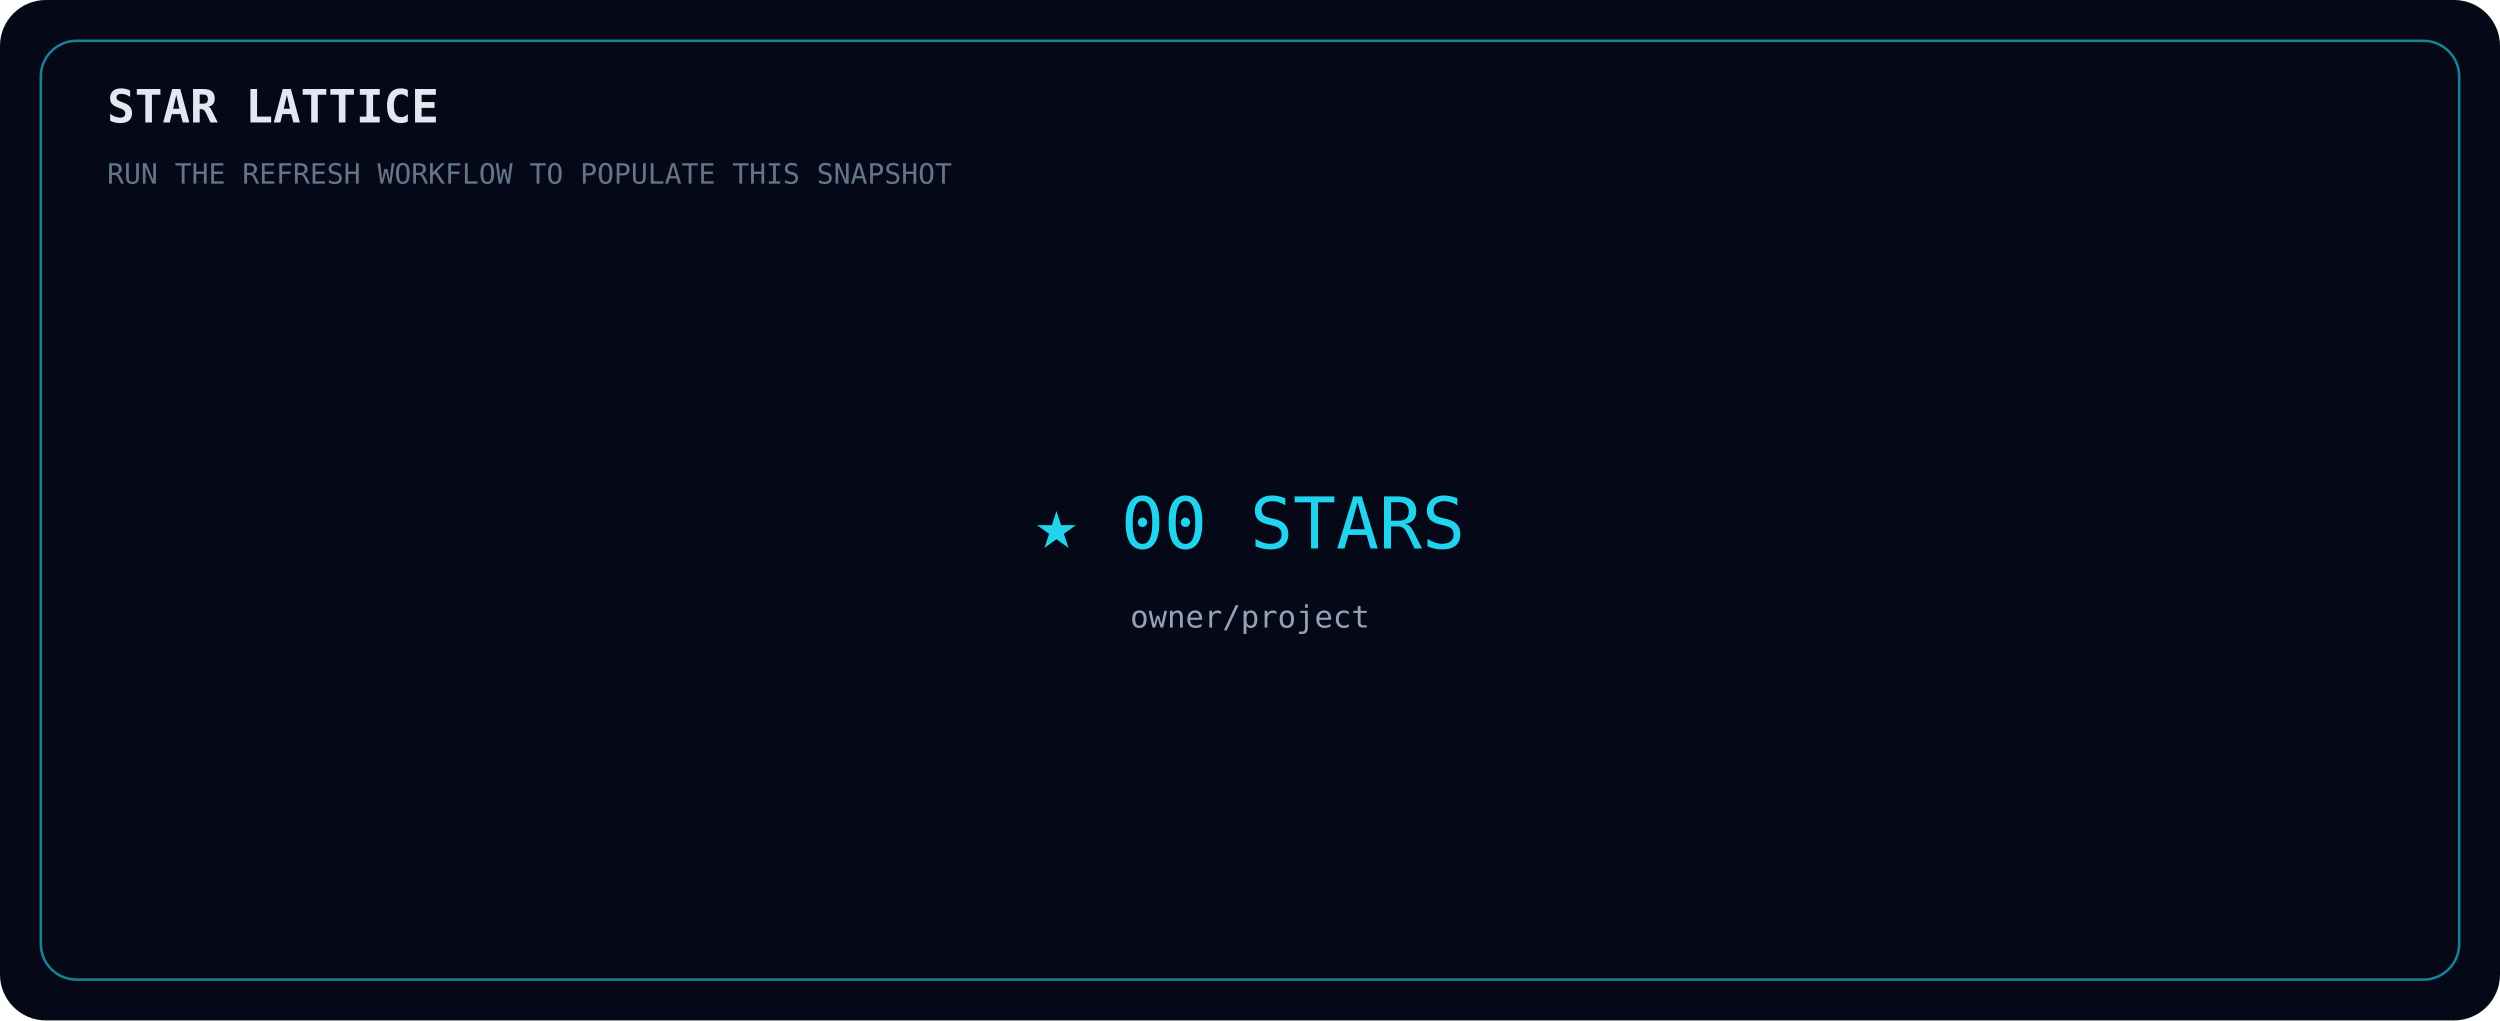
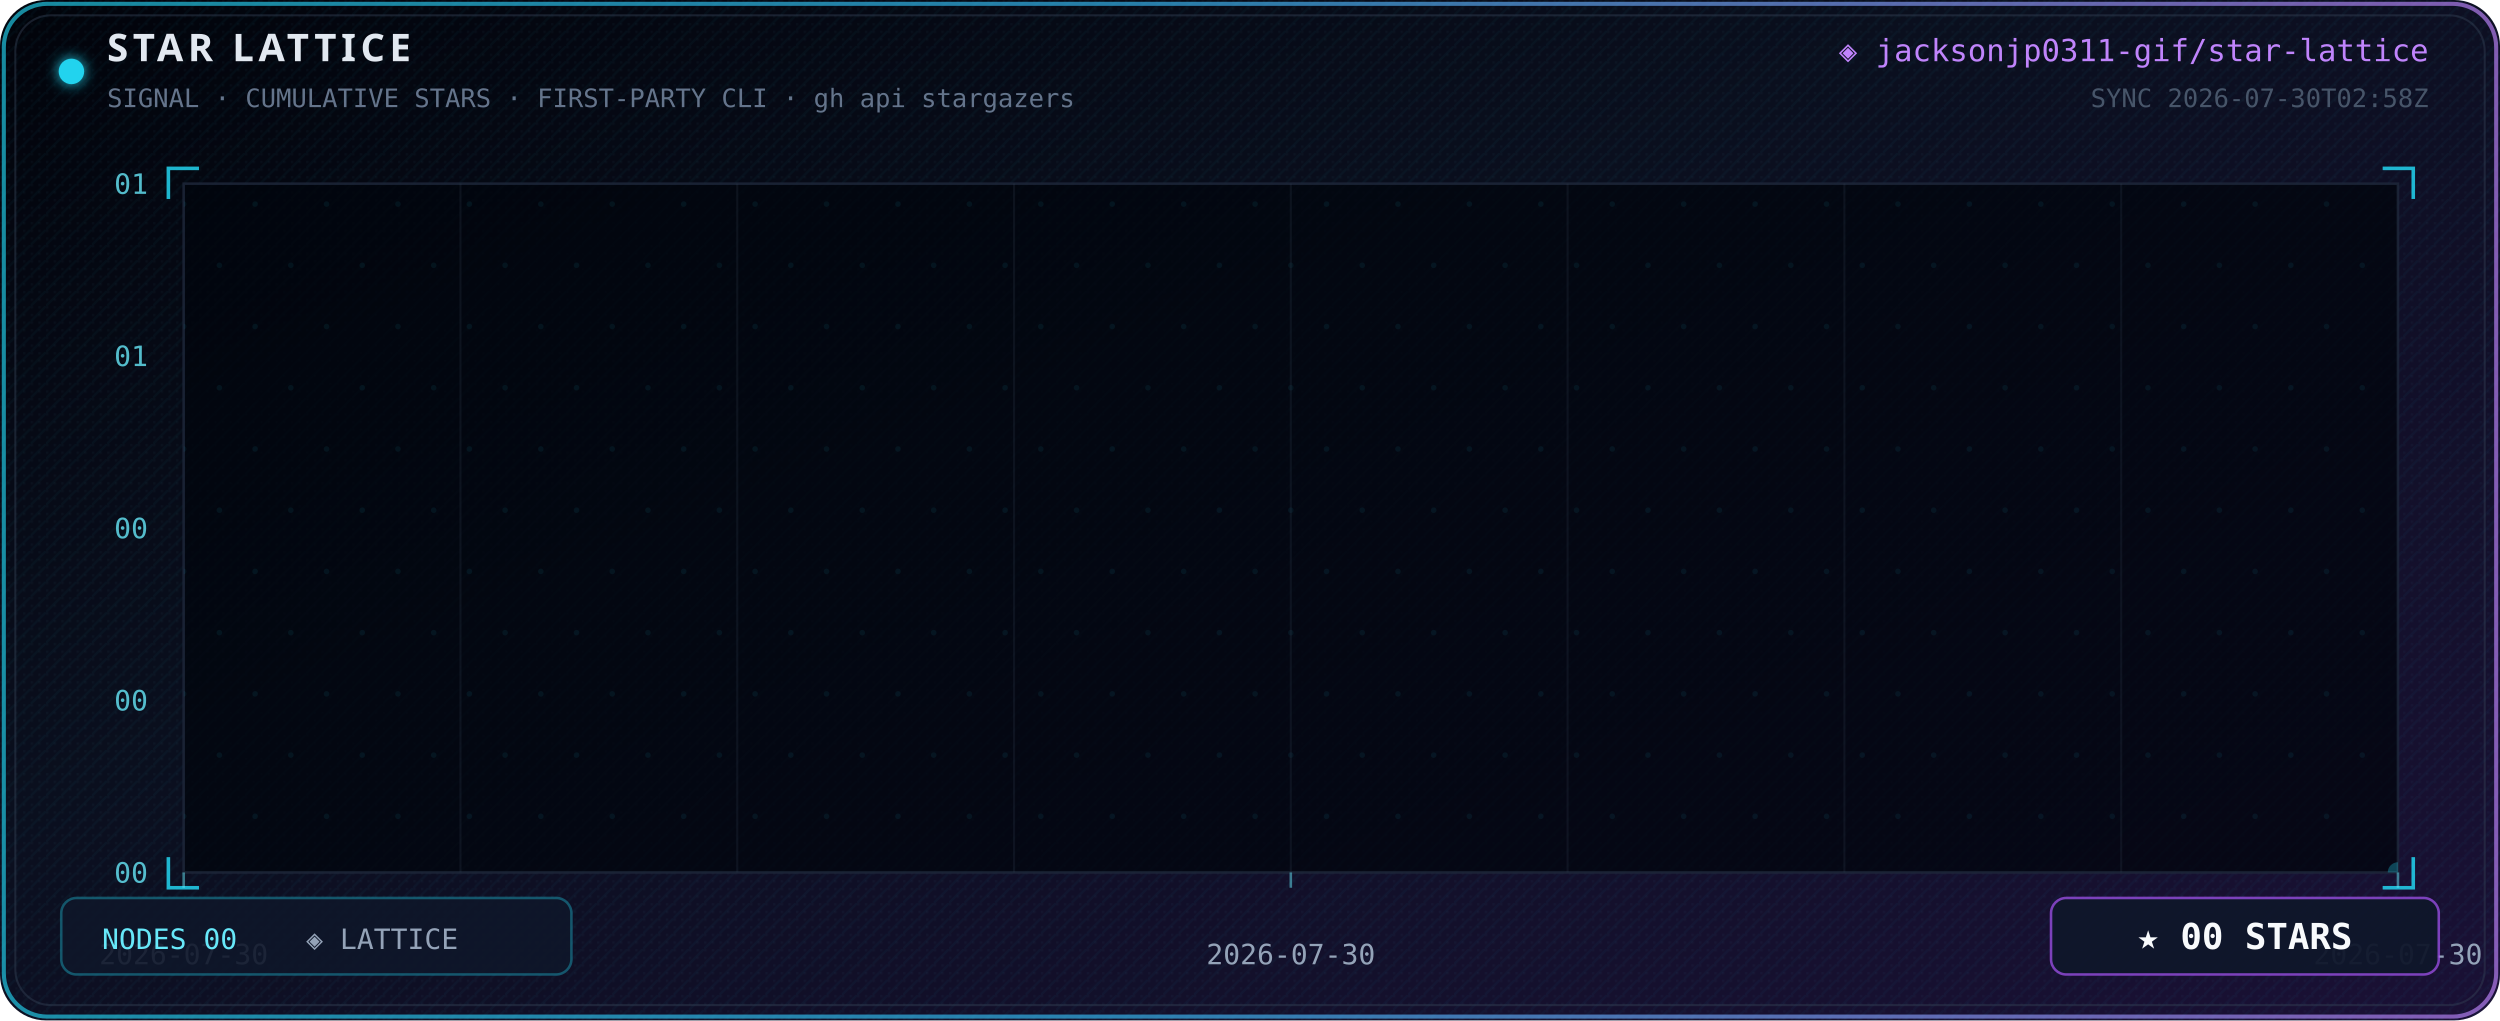
- <svg xmlns="http://www.w3.org/2000/svg" viewBox="0 0 980 400" role="img" aria-label="Star Lattice">
-   <rect width="980" height="400" rx="18" fill="#050816" />
-   <rect x="16" y="16" width="948" height="368" rx="14" fill="none" stroke="#22d3ee" stroke-opacity=".6" />
-   <text x="42" y="48" fill="#e2e8f0" font-family="monospace" font-size="18" font-weight="700">STAR LATTICE</text>
-   <text x="42" y="72" fill="#64748b" font-family="monospace" font-size="11">RUN THE REFRESH WORKFLOW TO POPULATE THIS SNAPSHOT</text>
-   <text x="490" y="215" text-anchor="middle" fill="#22d3ee" font-family="monospace" font-size="28">★ 00 STARS</text>
-   <text x="490" y="246" text-anchor="middle" fill="#94a3b8" font-family="monospace" font-size="12">owner/project</text>
+ <svg xmlns="http://www.w3.org/2000/svg" width="980" height="400" viewBox="0 0 980 400" role="img" aria-label="Star Lattice — cumulative stargazers">
+   <defs>
+     <linearGradient id="bg" x1="0" y1="0" x2="1" y2="1">
+       <stop offset="0%" stop-color="#01030a" />
+       <stop offset="40%" stop-color="#0a0f1e" />
+       <stop offset="100%" stop-color="#1a1035" />
+     </linearGradient>
+     <linearGradient id="neon" x1="0" y1="0" x2="1" y2="0">
+       <stop offset="0%" stop-color="#22d3ee" />
+       <stop offset="45%" stop-color="#38bdf8" />
+       <stop offset="100%" stop-color="#c084fc" />
+     </linearGradient>
+     <linearGradient id="neonSoft" x1="0" y1="0" x2="1" y2="0">
+       <stop offset="0%" stop-color="#22d3ee" stop-opacity="0.25" />
+       <stop offset="100%" stop-color="#a855f7" stop-opacity="0.35" />
+     </linearGradient>
+     <linearGradient id="fillGrad" x1="0" y1="0" x2="0" y2="1">
+       <stop offset="0%" stop-color="#0ea5e9" stop-opacity="0.42" />
+       <stop offset="55%" stop-color="#7c3aed" stop-opacity="0.12" />
+       <stop offset="100%" stop-color="#020617" stop-opacity="0" />
+     </linearGradient>
+     <linearGradient id="gridGrad" x1="0" y1="0" x2="1" y2="0">
+       <stop offset="0%" stop-color="#334155" stop-opacity="0.1" />
+       <stop offset="50%" stop-color="#67e8f9" stop-opacity="0.28" />
+       <stop offset="100%" stop-color="#334155" stop-opacity="0.1" />
+     </linearGradient>
+     <linearGradient id="headerBar" x1="0" y1="0" x2="1" y2="0">
+       <stop offset="0%" stop-color="#22d3ee" stop-opacity="0" />
+       <stop offset="20%" stop-color="#22d3ee" stop-opacity="0.55" />
+       <stop offset="80%" stop-color="#a855f7" stop-opacity="0.55" />
+       <stop offset="100%" stop-color="#a855f7" stop-opacity="0" />
+     </linearGradient>
+     <filter id="glow" x="-80%" y="-80%" width="260%" height="260%">
+       <feGaussianBlur stdDeviation="2.8" result="b" />
+       <feMerge>
+         <feMergeNode in="b" />
+         <feMergeNode in="SourceGraphic" />
+       </feMerge>
+     </filter>
+     <filter id="glowStrong" x="-50%" y="-50%" width="200%" height="200%">
+       <feGaussianBlur stdDeviation="5" result="b" />
+       <feMerge>
+         <feMergeNode in="b" />
+         <feMergeNode in="SourceGraphic" />
+       </feMerge>
+     </filter>
+     <pattern id="scan" width="6" height="6" patternUnits="userSpaceOnUse">
+       <path d="M0 6 L6 0" stroke="#22d3ee" stroke-opacity="0.035" stroke-width="1" />
+     </pattern>
+     <pattern id="noise" width="3" height="3" patternUnits="userSpaceOnUse">
+       <rect width="1" height="1" fill="#67e8f9" opacity="0.03" />
+     </pattern>
+     <clipPath id="plotClip">
+       <rect x="72" y="72" width="868" height="270" />
+     </clipPath>
+   </defs>
+   <rect width="980" height="400" rx="18" fill="url(#bg)" />
+   <rect width="980" height="400" rx="18" fill="url(#scan)" />
+   <rect width="980" height="400" rx="18" fill="url(#noise)" />
+   <rect x="1.5" y="1.5" width="977" height="397" rx="17" fill="none" stroke="url(#neon)" stroke-opacity="0.65" stroke-width="1.6" />
+   <rect x="6" y="6" width="968" height="388" rx="14" fill="none" stroke="#334155" stroke-opacity="0.45" stroke-width="0.8" />
+   <line x1="48" y1="52" x2="932" y2="52" stroke="url(#headerBar)" stroke-width="1" />
+   <circle cx="28" cy="28" r="5" fill="#22d3ee" filter="url(#glow)">
+     <animate attributeName="opacity" values="0.5;1;0.5" dur="1.8s" repeatCount="indefinite" />
+   </circle>
+   <text x="42" y="24" fill="#e2e8f0" font-family="ui-sans-serif, system-ui, sans-serif" font-size="15" font-weight="700" letter-spacing="0.12em">STAR LATTICE</text>
+   <text x="42" y="42" fill="#64748b" font-family="ui-monospace, 'Cascadia Code', Consolas, monospace" font-size="10">
+     SIGNAL · CUMULATIVE STARS · FIRST-PARTY CLI · gh api stargazers
+   </text>
+   <text x="952" y="24" text-anchor="end" fill="#c084fc" font-family="ui-monospace, 'Cascadia Code', Consolas, monospace" font-size="12">
+     ◈ jacksonjp0311-gif/star-lattice
+   </text>
+   <text x="952" y="42" text-anchor="end" fill="#475569" font-family="ui-monospace, 'Cascadia Code', Consolas, monospace" font-size="10">
+     SYNC 2026-07-30T02:58Z
+   </text>
+   <rect x="72" y="72" width="868" height="270" fill="#01040c" fill-opacity="0.75" stroke="#1e293b" stroke-opacity="0.8" />
+   <path d="M66 78 V66 H78" stroke="#22d3ee" stroke-width="1.4" fill="none" stroke-opacity="0.85" />
+   <path d="M934 66 H946 V78" stroke="#22d3ee" stroke-width="1.4" fill="none" stroke-opacity="0.85" />
+   <path d="M946 336 V348 H934" stroke="#22d3ee" stroke-width="1.4" fill="none" stroke-opacity="0.85" />
+   <path d="M78 348 H66 V336" stroke="#22d3ee" stroke-width="1.4" fill="none" stroke-opacity="0.85" />
+   <g clip-path="url(#plotClip)">
+     <circle cx="72.0" cy="80.0" r="1.1" fill="#22d3ee" opacity="0.07" />
+     <circle cx="100.0" cy="80.0" r="1.1" fill="#22d3ee" opacity="0.07" />
+     <circle cx="128.0" cy="80.0" r="1.1" fill="#22d3ee" opacity="0.07" />
+     <circle cx="156.0" cy="80.0" r="1.1" fill="#22d3ee" opacity="0.07" />
+     <circle cx="184.0" cy="80.0" r="1.1" fill="#22d3ee" opacity="0.07" />
+     <circle cx="212.0" cy="80.0" r="1.1" fill="#22d3ee" opacity="0.07" />
+     <circle cx="240.0" cy="80.0" r="1.1" fill="#22d3ee" opacity="0.07" />
+     <circle cx="268.0" cy="80.0" r="1.1" fill="#22d3ee" opacity="0.07" />
+     <circle cx="296.0" cy="80.0" r="1.1" fill="#22d3ee" opacity="0.07" />
+     <circle cx="324.0" cy="80.0" r="1.1" fill="#22d3ee" opacity="0.07" />
+     <circle cx="352.0" cy="80.0" r="1.1" fill="#22d3ee" opacity="0.07" />
+     <circle cx="380.0" cy="80.0" r="1.1" fill="#22d3ee" opacity="0.07" />
+     <circle cx="408.0" cy="80.0" r="1.1" fill="#22d3ee" opacity="0.07" />
+     <circle cx="436.0" cy="80.0" r="1.1" fill="#22d3ee" opacity="0.07" />
+     <circle cx="464.0" cy="80.0" r="1.1" fill="#22d3ee" opacity="0.07" />
+     <circle cx="492.0" cy="80.0" r="1.1" fill="#22d3ee" opacity="0.07" />
+     <circle cx="520.0" cy="80.0" r="1.1" fill="#22d3ee" opacity="0.07" />
+     <circle cx="548.0" cy="80.0" r="1.1" fill="#22d3ee" opacity="0.07" />
+     <circle cx="576.0" cy="80.0" r="1.1" fill="#22d3ee" opacity="0.07" />
+     <circle cx="604.0" cy="80.0" r="1.1" fill="#22d3ee" opacity="0.07" />
+     <circle cx="632.0" cy="80.0" r="1.1" fill="#22d3ee" opacity="0.07" />
+     <circle cx="660.0" cy="80.0" r="1.1" fill="#22d3ee" opacity="0.07" />
+     <circle cx="688.0" cy="80.0" r="1.1" fill="#22d3ee" opacity="0.07" />
+     <circle cx="716.0" cy="80.0" r="1.1" fill="#22d3ee" opacity="0.07" />
+     <circle cx="744.0" cy="80.0" r="1.1" fill="#22d3ee" opacity="0.07" />
+     <circle cx="772.0" cy="80.0" r="1.1" fill="#22d3ee" opacity="0.07" />
+     <circle cx="800.0" cy="80.0" r="1.1" fill="#22d3ee" opacity="0.07" />
+     <circle cx="828.0" cy="80.0" r="1.1" fill="#22d3ee" opacity="0.07" />
+     <circle cx="856.0" cy="80.0" r="1.1" fill="#22d3ee" opacity="0.07" />
+     <circle cx="884.0" cy="80.0" r="1.1" fill="#22d3ee" opacity="0.07" />
+     <circle cx="912.0" cy="80.0" r="1.1" fill="#22d3ee" opacity="0.07" />
+     <circle cx="86.0" cy="104.0" r="1.1" fill="#22d3ee" opacity="0.07" />
+     <circle cx="114.0" cy="104.0" r="1.1" fill="#22d3ee" opacity="0.07" />
+     <circle cx="142.0" cy="104.0" r="1.1" fill="#22d3ee" opacity="0.07" />
+     <circle cx="170.0" cy="104.0" r="1.1" fill="#22d3ee" opacity="0.07" />
+     <circle cx="198.0" cy="104.0" r="1.1" fill="#22d3ee" opacity="0.07" />
+     <circle cx="226.0" cy="104.0" r="1.1" fill="#22d3ee" opacity="0.07" />
+     <circle cx="254.0" cy="104.0" r="1.1" fill="#22d3ee" opacity="0.07" />
+     <circle cx="282.0" cy="104.0" r="1.1" fill="#22d3ee" opacity="0.07" />
+     <circle cx="310.0" cy="104.0" r="1.1" fill="#22d3ee" opacity="0.07" />
+     <circle cx="338.0" cy="104.0" r="1.1" fill="#22d3ee" opacity="0.07" />
+     <circle cx="366.0" cy="104.0" r="1.1" fill="#22d3ee" opacity="0.07" />
+     <circle cx="394.0" cy="104.0" r="1.1" fill="#22d3ee" opacity="0.07" />
+     <circle cx="422.0" cy="104.0" r="1.1" fill="#22d3ee" opacity="0.07" />
+     <circle cx="450.0" cy="104.0" r="1.1" fill="#22d3ee" opacity="0.07" />
+     <circle cx="478.0" cy="104.0" r="1.1" fill="#22d3ee" opacity="0.07" />
+     <circle cx="506.0" cy="104.0" r="1.1" fill="#22d3ee" opacity="0.07" />
+     <circle cx="534.0" cy="104.0" r="1.1" fill="#22d3ee" opacity="0.07" />
+     <circle cx="562.0" cy="104.0" r="1.1" fill="#22d3ee" opacity="0.07" />
+     <circle cx="590.0" cy="104.0" r="1.1" fill="#22d3ee" opacity="0.07" />
+     <circle cx="618.0" cy="104.0" r="1.1" fill="#22d3ee" opacity="0.07" />
+     <circle cx="646.0" cy="104.0" r="1.1" fill="#22d3ee" opacity="0.07" />
+     <circle cx="674.0" cy="104.0" r="1.1" fill="#22d3ee" opacity="0.07" />
+     <circle cx="702.0" cy="104.0" r="1.1" fill="#22d3ee" opacity="0.07" />
+     <circle cx="730.0" cy="104.0" r="1.1" fill="#22d3ee" opacity="0.07" />
+     <circle cx="758.0" cy="104.0" r="1.1" fill="#22d3ee" opacity="0.07" />
+     <circle cx="786.0" cy="104.0" r="1.1" fill="#22d3ee" opacity="0.07" />
+     <circle cx="814.0" cy="104.0" r="1.1" fill="#22d3ee" opacity="0.07" />
+     <circle cx="842.0" cy="104.0" r="1.1" fill="#22d3ee" opacity="0.07" />
+     <circle cx="870.0" cy="104.0" r="1.1" fill="#22d3ee" opacity="0.07" />
+     <circle cx="898.0" cy="104.0" r="1.1" fill="#22d3ee" opacity="0.07" />
+     <circle cx="926.0" cy="104.0" r="1.1" fill="#22d3ee" opacity="0.07" />
+     <circle cx="72.0" cy="128.0" r="1.1" fill="#22d3ee" opacity="0.07" />
+     <circle cx="100.0" cy="128.0" r="1.1" fill="#22d3ee" opacity="0.07" />
+     <circle cx="128.0" cy="128.0" r="1.1" fill="#22d3ee" opacity="0.07" />
+     <circle cx="156.0" cy="128.0" r="1.1" fill="#22d3ee" opacity="0.07" />
+     <circle cx="184.0" cy="128.0" r="1.1" fill="#22d3ee" opacity="0.07" />
+     <circle cx="212.0" cy="128.0" r="1.1" fill="#22d3ee" opacity="0.07" />
+     <circle cx="240.0" cy="128.0" r="1.1" fill="#22d3ee" opacity="0.07" />
+     <circle cx="268.0" cy="128.0" r="1.1" fill="#22d3ee" opacity="0.07" />
+     <circle cx="296.0" cy="128.0" r="1.1" fill="#22d3ee" opacity="0.07" />
+     <circle cx="324.0" cy="128.0" r="1.1" fill="#22d3ee" opacity="0.07" />
+     <circle cx="352.0" cy="128.0" r="1.1" fill="#22d3ee" opacity="0.07" />
+     <circle cx="380.0" cy="128.0" r="1.1" fill="#22d3ee" opacity="0.07" />
+     <circle cx="408.0" cy="128.0" r="1.1" fill="#22d3ee" opacity="0.07" />
+     <circle cx="436.0" cy="128.0" r="1.1" fill="#22d3ee" opacity="0.07" />
+     <circle cx="464.0" cy="128.0" r="1.1" fill="#22d3ee" opacity="0.07" />
+     <circle cx="492.0" cy="128.0" r="1.1" fill="#22d3ee" opacity="0.07" />
+     <circle cx="520.0" cy="128.0" r="1.1" fill="#22d3ee" opacity="0.07" />
+     <circle cx="548.0" cy="128.0" r="1.1" fill="#22d3ee" opacity="0.07" />
+     <circle cx="576.0" cy="128.0" r="1.1" fill="#22d3ee" opacity="0.07" />
+     <circle cx="604.0" cy="128.0" r="1.1" fill="#22d3ee" opacity="0.07" />
+     <circle cx="632.0" cy="128.0" r="1.1" fill="#22d3ee" opacity="0.07" />
+     <circle cx="660.0" cy="128.0" r="1.1" fill="#22d3ee" opacity="0.07" />
+     <circle cx="688.0" cy="128.0" r="1.1" fill="#22d3ee" opacity="0.07" />
+     <circle cx="716.0" cy="128.0" r="1.1" fill="#22d3ee" opacity="0.07" />
+     <circle cx="744.0" cy="128.0" r="1.1" fill="#22d3ee" opacity="0.07" />
+     <circle cx="772.0" cy="128.0" r="1.1" fill="#22d3ee" opacity="0.07" />
+     <circle cx="800.0" cy="128.0" r="1.1" fill="#22d3ee" opacity="0.07" />
+     <circle cx="828.0" cy="128.0" r="1.1" fill="#22d3ee" opacity="0.07" />
+     <circle cx="856.0" cy="128.0" r="1.1" fill="#22d3ee" opacity="0.07" />
+     <circle cx="884.0" cy="128.0" r="1.1" fill="#22d3ee" opacity="0.07" />
+     <circle cx="912.0" cy="128.0" r="1.1" fill="#22d3ee" opacity="0.07" />
+     <circle cx="86.0" cy="152.0" r="1.1" fill="#22d3ee" opacity="0.07" />
+     <circle cx="114.0" cy="152.0" r="1.1" fill="#22d3ee" opacity="0.07" />
+     <circle cx="142.0" cy="152.0" r="1.1" fill="#22d3ee" opacity="0.07" />
+     <circle cx="170.0" cy="152.0" r="1.1" fill="#22d3ee" opacity="0.07" />
+     <circle cx="198.0" cy="152.0" r="1.1" fill="#22d3ee" opacity="0.07" />
+     <circle cx="226.0" cy="152.0" r="1.1" fill="#22d3ee" opacity="0.07" />
+     <circle cx="254.0" cy="152.0" r="1.1" fill="#22d3ee" opacity="0.07" />
+     <circle cx="282.0" cy="152.0" r="1.1" fill="#22d3ee" opacity="0.07" />
+     <circle cx="310.0" cy="152.0" r="1.1" fill="#22d3ee" opacity="0.07" />
+     <circle cx="338.0" cy="152.0" r="1.1" fill="#22d3ee" opacity="0.07" />
+     <circle cx="366.0" cy="152.0" r="1.1" fill="#22d3ee" opacity="0.07" />
+     <circle cx="394.0" cy="152.0" r="1.1" fill="#22d3ee" opacity="0.07" />
+     <circle cx="422.0" cy="152.0" r="1.1" fill="#22d3ee" opacity="0.07" />
+     <circle cx="450.0" cy="152.0" r="1.1" fill="#22d3ee" opacity="0.07" />
+     <circle cx="478.0" cy="152.0" r="1.1" fill="#22d3ee" opacity="0.07" />
+     <circle cx="506.0" cy="152.0" r="1.1" fill="#22d3ee" opacity="0.07" />
+     <circle cx="534.0" cy="152.0" r="1.1" fill="#22d3ee" opacity="0.07" />
+     <circle cx="562.0" cy="152.0" r="1.1" fill="#22d3ee" opacity="0.07" />
+     <circle cx="590.0" cy="152.0" r="1.1" fill="#22d3ee" opacity="0.07" />
+     <circle cx="618.0" cy="152.0" r="1.1" fill="#22d3ee" opacity="0.07" />
+     <circle cx="646.0" cy="152.0" r="1.1" fill="#22d3ee" opacity="0.07" />
+     <circle cx="674.0" cy="152.0" r="1.1" fill="#22d3ee" opacity="0.07" />
+     <circle cx="702.0" cy="152.0" r="1.1" fill="#22d3ee" opacity="0.07" />
+     <circle cx="730.0" cy="152.0" r="1.1" fill="#22d3ee" opacity="0.07" />
+     <circle cx="758.0" cy="152.0" r="1.1" fill="#22d3ee" opacity="0.07" />
+     <circle cx="786.0" cy="152.0" r="1.1" fill="#22d3ee" opacity="0.07" />
+     <circle cx="814.0" cy="152.0" r="1.1" fill="#22d3ee" opacity="0.07" />
+     <circle cx="842.0" cy="152.0" r="1.1" fill="#22d3ee" opacity="0.07" />
+     <circle cx="870.0" cy="152.0" r="1.1" fill="#22d3ee" opacity="0.07" />
+     <circle cx="898.0" cy="152.0" r="1.1" fill="#22d3ee" opacity="0.07" />
+     <circle cx="926.0" cy="152.0" r="1.1" fill="#22d3ee" opacity="0.07" />
+     <circle cx="72.0" cy="176.0" r="1.1" fill="#22d3ee" opacity="0.07" />
+     <circle cx="100.0" cy="176.0" r="1.1" fill="#22d3ee" opacity="0.07" />
+     <circle cx="128.0" cy="176.0" r="1.1" fill="#22d3ee" opacity="0.07" />
+     <circle cx="156.0" cy="176.0" r="1.1" fill="#22d3ee" opacity="0.07" />
+     <circle cx="184.0" cy="176.0" r="1.1" fill="#22d3ee" opacity="0.07" />
+     <circle cx="212.0" cy="176.0" r="1.1" fill="#22d3ee" opacity="0.07" />
+     <circle cx="240.0" cy="176.0" r="1.1" fill="#22d3ee" opacity="0.07" />
+     <circle cx="268.0" cy="176.0" r="1.1" fill="#22d3ee" opacity="0.07" />
+     <circle cx="296.0" cy="176.0" r="1.1" fill="#22d3ee" opacity="0.07" />
+     <circle cx="324.0" cy="176.0" r="1.1" fill="#22d3ee" opacity="0.07" />
+     <circle cx="352.0" cy="176.0" r="1.1" fill="#22d3ee" opacity="0.07" />
+     <circle cx="380.0" cy="176.0" r="1.1" fill="#22d3ee" opacity="0.07" />
+     <circle cx="408.0" cy="176.0" r="1.1" fill="#22d3ee" opacity="0.07" />
+     <circle cx="436.0" cy="176.0" r="1.1" fill="#22d3ee" opacity="0.07" />
+     <circle cx="464.0" cy="176.0" r="1.1" fill="#22d3ee" opacity="0.07" />
+     <circle cx="492.0" cy="176.0" r="1.1" fill="#22d3ee" opacity="0.07" />
+     <circle cx="520.0" cy="176.0" r="1.1" fill="#22d3ee" opacity="0.07" />
+     <circle cx="548.0" cy="176.0" r="1.1" fill="#22d3ee" opacity="0.07" />
+     <circle cx="576.0" cy="176.0" r="1.1" fill="#22d3ee" opacity="0.07" />
+     <circle cx="604.0" cy="176.0" r="1.1" fill="#22d3ee" opacity="0.07" />
+     <circle cx="632.0" cy="176.0" r="1.1" fill="#22d3ee" opacity="0.07" />
+     <circle cx="660.0" cy="176.0" r="1.1" fill="#22d3ee" opacity="0.07" />
+     <circle cx="688.0" cy="176.0" r="1.1" fill="#22d3ee" opacity="0.07" />
+     <circle cx="716.0" cy="176.0" r="1.1" fill="#22d3ee" opacity="0.07" />
+     <circle cx="744.0" cy="176.0" r="1.1" fill="#22d3ee" opacity="0.07" />
+     <circle cx="772.0" cy="176.0" r="1.1" fill="#22d3ee" opacity="0.07" />
+     <circle cx="800.0" cy="176.0" r="1.1" fill="#22d3ee" opacity="0.07" />
+     <circle cx="828.0" cy="176.0" r="1.1" fill="#22d3ee" opacity="0.07" />
+     <circle cx="856.0" cy="176.0" r="1.1" fill="#22d3ee" opacity="0.07" />
+     <circle cx="884.0" cy="176.0" r="1.1" fill="#22d3ee" opacity="0.07" />
+     <circle cx="912.0" cy="176.0" r="1.1" fill="#22d3ee" opacity="0.07" />
+     <circle cx="86.0" cy="200.0" r="1.1" fill="#22d3ee" opacity="0.07" />
+     <circle cx="114.0" cy="200.0" r="1.1" fill="#22d3ee" opacity="0.07" />
+     <circle cx="142.0" cy="200.0" r="1.1" fill="#22d3ee" opacity="0.07" />
+     <circle cx="170.0" cy="200.0" r="1.1" fill="#22d3ee" opacity="0.07" />
+     <circle cx="198.0" cy="200.0" r="1.1" fill="#22d3ee" opacity="0.07" />
+     <circle cx="226.0" cy="200.0" r="1.1" fill="#22d3ee" opacity="0.07" />
+     <circle cx="254.0" cy="200.0" r="1.1" fill="#22d3ee" opacity="0.07" />
+     <circle cx="282.0" cy="200.0" r="1.1" fill="#22d3ee" opacity="0.07" />
+     <circle cx="310.0" cy="200.0" r="1.1" fill="#22d3ee" opacity="0.07" />
+     <circle cx="338.0" cy="200.0" r="1.1" fill="#22d3ee" opacity="0.07" />
+     <circle cx="366.0" cy="200.0" r="1.1" fill="#22d3ee" opacity="0.07" />
+     <circle cx="394.0" cy="200.0" r="1.1" fill="#22d3ee" opacity="0.07" />
+     <circle cx="422.0" cy="200.0" r="1.1" fill="#22d3ee" opacity="0.07" />
+     <circle cx="450.0" cy="200.0" r="1.1" fill="#22d3ee" opacity="0.07" />
+     <circle cx="478.0" cy="200.0" r="1.1" fill="#22d3ee" opacity="0.07" />
+     <circle cx="506.0" cy="200.0" r="1.1" fill="#22d3ee" opacity="0.07" />
+     <circle cx="534.0" cy="200.0" r="1.1" fill="#22d3ee" opacity="0.07" />
+     <circle cx="562.0" cy="200.0" r="1.1" fill="#22d3ee" opacity="0.07" />
+     <circle cx="590.0" cy="200.0" r="1.1" fill="#22d3ee" opacity="0.07" />
+     <circle cx="618.0" cy="200.0" r="1.1" fill="#22d3ee" opacity="0.07" />
+     <circle cx="646.0" cy="200.0" r="1.1" fill="#22d3ee" opacity="0.07" />
+     <circle cx="674.0" cy="200.0" r="1.1" fill="#22d3ee" opacity="0.07" />
+     <circle cx="702.0" cy="200.0" r="1.1" fill="#22d3ee" opacity="0.07" />
+     <circle cx="730.0" cy="200.0" r="1.1" fill="#22d3ee" opacity="0.07" />
+     <circle cx="758.0" cy="200.0" r="1.1" fill="#22d3ee" opacity="0.07" />
+     <circle cx="786.0" cy="200.0" r="1.1" fill="#22d3ee" opacity="0.07" />
+     <circle cx="814.0" cy="200.0" r="1.1" fill="#22d3ee" opacity="0.07" />
+     <circle cx="842.0" cy="200.0" r="1.1" fill="#22d3ee" opacity="0.07" />
+     <circle cx="870.0" cy="200.0" r="1.1" fill="#22d3ee" opacity="0.07" />
+     <circle cx="898.0" cy="200.0" r="1.1" fill="#22d3ee" opacity="0.07" />
+     <circle cx="926.0" cy="200.0" r="1.1" fill="#22d3ee" opacity="0.07" />
+     <circle cx="72.0" cy="224.0" r="1.1" fill="#22d3ee" opacity="0.07" />
+     <circle cx="100.0" cy="224.0" r="1.1" fill="#22d3ee" opacity="0.07" />
+     <circle cx="128.0" cy="224.0" r="1.1" fill="#22d3ee" opacity="0.07" />
+     <circle cx="156.0" cy="224.0" r="1.1" fill="#22d3ee" opacity="0.07" />
+     <circle cx="184.0" cy="224.0" r="1.1" fill="#22d3ee" opacity="0.07" />
+     <circle cx="212.0" cy="224.0" r="1.1" fill="#22d3ee" opacity="0.07" />
+     <circle cx="240.0" cy="224.0" r="1.1" fill="#22d3ee" opacity="0.07" />
+     <circle cx="268.0" cy="224.0" r="1.1" fill="#22d3ee" opacity="0.07" />
+     <circle cx="296.0" cy="224.0" r="1.1" fill="#22d3ee" opacity="0.07" />
+     <circle cx="324.0" cy="224.0" r="1.1" fill="#22d3ee" opacity="0.07" />
+     <circle cx="352.0" cy="224.0" r="1.1" fill="#22d3ee" opacity="0.07" />
+     <circle cx="380.0" cy="224.0" r="1.1" fill="#22d3ee" opacity="0.07" />
+     <circle cx="408.0" cy="224.0" r="1.1" fill="#22d3ee" opacity="0.07" />
+     <circle cx="436.0" cy="224.0" r="1.1" fill="#22d3ee" opacity="0.07" />
+     <circle cx="464.0" cy="224.0" r="1.1" fill="#22d3ee" opacity="0.07" />
+     <circle cx="492.0" cy="224.0" r="1.1" fill="#22d3ee" opacity="0.07" />
+     <circle cx="520.0" cy="224.0" r="1.1" fill="#22d3ee" opacity="0.07" />
+     <circle cx="548.0" cy="224.0" r="1.1" fill="#22d3ee" opacity="0.07" />
+     <circle cx="576.0" cy="224.0" r="1.1" fill="#22d3ee" opacity="0.07" />
+     <circle cx="604.0" cy="224.0" r="1.1" fill="#22d3ee" opacity="0.07" />
+     <circle cx="632.0" cy="224.0" r="1.1" fill="#22d3ee" opacity="0.07" />
+     <circle cx="660.0" cy="224.0" r="1.1" fill="#22d3ee" opacity="0.07" />
+     <circle cx="688.0" cy="224.0" r="1.1" fill="#22d3ee" opacity="0.07" />
+     <circle cx="716.0" cy="224.0" r="1.1" fill="#22d3ee" opacity="0.07" />
+     <circle cx="744.0" cy="224.0" r="1.1" fill="#22d3ee" opacity="0.07" />
+     <circle cx="772.0" cy="224.0" r="1.1" fill="#22d3ee" opacity="0.07" />
+     <circle cx="800.0" cy="224.0" r="1.1" fill="#22d3ee" opacity="0.07" />
+     <circle cx="828.0" cy="224.0" r="1.1" fill="#22d3ee" opacity="0.07" />
+     <circle cx="856.0" cy="224.0" r="1.1" fill="#22d3ee" opacity="0.07" />
+     <circle cx="884.0" cy="224.0" r="1.1" fill="#22d3ee" opacity="0.07" />
+     <circle cx="912.0" cy="224.0" r="1.1" fill="#22d3ee" opacity="0.07" />
+     <circle cx="86.0" cy="248.0" r="1.1" fill="#22d3ee" opacity="0.07" />
+     <circle cx="114.0" cy="248.0" r="1.1" fill="#22d3ee" opacity="0.07" />
+     <circle cx="142.0" cy="248.0" r="1.1" fill="#22d3ee" opacity="0.07" />
+     <circle cx="170.0" cy="248.0" r="1.1" fill="#22d3ee" opacity="0.07" />
+     <circle cx="198.0" cy="248.0" r="1.1" fill="#22d3ee" opacity="0.07" />
+     <circle cx="226.0" cy="248.0" r="1.1" fill="#22d3ee" opacity="0.07" />
+     <circle cx="254.0" cy="248.0" r="1.1" fill="#22d3ee" opacity="0.07" />
+     <circle cx="282.0" cy="248.0" r="1.1" fill="#22d3ee" opacity="0.07" />
+     <circle cx="310.0" cy="248.0" r="1.1" fill="#22d3ee" opacity="0.07" />
+     <circle cx="338.0" cy="248.0" r="1.1" fill="#22d3ee" opacity="0.07" />
+     <circle cx="366.0" cy="248.0" r="1.1" fill="#22d3ee" opacity="0.07" />
+     <circle cx="394.0" cy="248.0" r="1.1" fill="#22d3ee" opacity="0.07" />
+     <circle cx="422.0" cy="248.0" r="1.1" fill="#22d3ee" opacity="0.07" />
+     <circle cx="450.0" cy="248.0" r="1.1" fill="#22d3ee" opacity="0.07" />
+     <circle cx="478.0" cy="248.0" r="1.1" fill="#22d3ee" opacity="0.07" />
+     <circle cx="506.0" cy="248.0" r="1.1" fill="#22d3ee" opacity="0.07" />
+     <circle cx="534.0" cy="248.0" r="1.1" fill="#22d3ee" opacity="0.07" />
+     <circle cx="562.0" cy="248.0" r="1.1" fill="#22d3ee" opacity="0.07" />
+     <circle cx="590.0" cy="248.0" r="1.1" fill="#22d3ee" opacity="0.07" />
+     <circle cx="618.0" cy="248.0" r="1.1" fill="#22d3ee" opacity="0.07" />
+     <circle cx="646.0" cy="248.0" r="1.1" fill="#22d3ee" opacity="0.07" />
+     <circle cx="674.0" cy="248.0" r="1.1" fill="#22d3ee" opacity="0.07" />
+     <circle cx="702.0" cy="248.0" r="1.1" fill="#22d3ee" opacity="0.07" />
+     <circle cx="730.0" cy="248.0" r="1.1" fill="#22d3ee" opacity="0.07" />
+     <circle cx="758.0" cy="248.0" r="1.1" fill="#22d3ee" opacity="0.07" />
+     <circle cx="786.0" cy="248.0" r="1.1" fill="#22d3ee" opacity="0.07" />
+     <circle cx="814.0" cy="248.0" r="1.1" fill="#22d3ee" opacity="0.07" />
+     <circle cx="842.0" cy="248.0" r="1.1" fill="#22d3ee" opacity="0.07" />
+     <circle cx="870.0" cy="248.0" r="1.1" fill="#22d3ee" opacity="0.07" />
+     <circle cx="898.0" cy="248.0" r="1.1" fill="#22d3ee" opacity="0.07" />
+     <circle cx="926.0" cy="248.0" r="1.1" fill="#22d3ee" opacity="0.07" />
+     <circle cx="72.0" cy="272.0" r="1.1" fill="#22d3ee" opacity="0.07" />
+     <circle cx="100.0" cy="272.0" r="1.1" fill="#22d3ee" opacity="0.07" />
+     <circle cx="128.0" cy="272.0" r="1.1" fill="#22d3ee" opacity="0.07" />
+     <circle cx="156.0" cy="272.0" r="1.1" fill="#22d3ee" opacity="0.07" />
+     <circle cx="184.0" cy="272.0" r="1.1" fill="#22d3ee" opacity="0.07" />
+     <circle cx="212.0" cy="272.0" r="1.1" fill="#22d3ee" opacity="0.07" />
+     <circle cx="240.0" cy="272.0" r="1.1" fill="#22d3ee" opacity="0.07" />
+     <circle cx="268.0" cy="272.0" r="1.1" fill="#22d3ee" opacity="0.07" />
+     <circle cx="296.0" cy="272.0" r="1.1" fill="#22d3ee" opacity="0.07" />
+     <circle cx="324.0" cy="272.0" r="1.1" fill="#22d3ee" opacity="0.07" />
+     <circle cx="352.0" cy="272.0" r="1.1" fill="#22d3ee" opacity="0.07" />
+     <circle cx="380.0" cy="272.0" r="1.1" fill="#22d3ee" opacity="0.07" />
+     <circle cx="408.0" cy="272.0" r="1.1" fill="#22d3ee" opacity="0.07" />
+     <circle cx="436.0" cy="272.0" r="1.1" fill="#22d3ee" opacity="0.07" />
+     <circle cx="464.0" cy="272.0" r="1.1" fill="#22d3ee" opacity="0.07" />
+     <circle cx="492.0" cy="272.0" r="1.1" fill="#22d3ee" opacity="0.07" />
+     <circle cx="520.0" cy="272.0" r="1.1" fill="#22d3ee" opacity="0.07" />
+     <circle cx="548.0" cy="272.0" r="1.1" fill="#22d3ee" opacity="0.07" />
+     <circle cx="576.0" cy="272.0" r="1.1" fill="#22d3ee" opacity="0.07" />
+     <circle cx="604.0" cy="272.0" r="1.1" fill="#22d3ee" opacity="0.07" />
+     <circle cx="632.0" cy="272.0" r="1.1" fill="#22d3ee" opacity="0.07" />
+     <circle cx="660.0" cy="272.0" r="1.1" fill="#22d3ee" opacity="0.07" />
+     <circle cx="688.0" cy="272.0" r="1.1" fill="#22d3ee" opacity="0.07" />
+     <circle cx="716.0" cy="272.0" r="1.1" fill="#22d3ee" opacity="0.07" />
+     <circle cx="744.0" cy="272.0" r="1.1" fill="#22d3ee" opacity="0.07" />
+     <circle cx="772.0" cy="272.0" r="1.1" fill="#22d3ee" opacity="0.07" />
+     <circle cx="800.0" cy="272.0" r="1.1" fill="#22d3ee" opacity="0.07" />
+     <circle cx="828.0" cy="272.0" r="1.1" fill="#22d3ee" opacity="0.07" />
+     <circle cx="856.0" cy="272.0" r="1.1" fill="#22d3ee" opacity="0.07" />
+     <circle cx="884.0" cy="272.0" r="1.1" fill="#22d3ee" opacity="0.07" />
+     <circle cx="912.0" cy="272.0" r="1.1" fill="#22d3ee" opacity="0.07" />
+     <circle cx="86.0" cy="296.0" r="1.1" fill="#22d3ee" opacity="0.07" />
+     <circle cx="114.0" cy="296.0" r="1.1" fill="#22d3ee" opacity="0.07" />
+     <circle cx="142.0" cy="296.0" r="1.1" fill="#22d3ee" opacity="0.07" />
+     <circle cx="170.0" cy="296.0" r="1.1" fill="#22d3ee" opacity="0.07" />
+     <circle cx="198.0" cy="296.0" r="1.1" fill="#22d3ee" opacity="0.07" />
+     <circle cx="226.0" cy="296.0" r="1.1" fill="#22d3ee" opacity="0.07" />
+     <circle cx="254.0" cy="296.0" r="1.1" fill="#22d3ee" opacity="0.07" />
+     <circle cx="282.0" cy="296.0" r="1.1" fill="#22d3ee" opacity="0.07" />
+     <circle cx="310.0" cy="296.0" r="1.1" fill="#22d3ee" opacity="0.07" />
+     <circle cx="338.0" cy="296.0" r="1.1" fill="#22d3ee" opacity="0.07" />
+     <circle cx="366.0" cy="296.0" r="1.1" fill="#22d3ee" opacity="0.07" />
+     <circle cx="394.0" cy="296.0" r="1.1" fill="#22d3ee" opacity="0.07" />
+     <circle cx="422.0" cy="296.0" r="1.1" fill="#22d3ee" opacity="0.07" />
+     <circle cx="450.0" cy="296.0" r="1.1" fill="#22d3ee" opacity="0.07" />
+     <circle cx="478.0" cy="296.0" r="1.1" fill="#22d3ee" opacity="0.07" />
+     <circle cx="506.0" cy="296.0" r="1.1" fill="#22d3ee" opacity="0.07" />
+     <circle cx="534.0" cy="296.0" r="1.1" fill="#22d3ee" opacity="0.07" />
+     <circle cx="562.0" cy="296.0" r="1.1" fill="#22d3ee" opacity="0.07" />
+     <circle cx="590.0" cy="296.0" r="1.1" fill="#22d3ee" opacity="0.07" />
+     <circle cx="618.0" cy="296.0" r="1.1" fill="#22d3ee" opacity="0.07" />
+     <circle cx="646.0" cy="296.0" r="1.1" fill="#22d3ee" opacity="0.07" />
+     <circle cx="674.0" cy="296.0" r="1.1" fill="#22d3ee" opacity="0.07" />
+     <circle cx="702.0" cy="296.0" r="1.1" fill="#22d3ee" opacity="0.07" />
+     <circle cx="730.0" cy="296.0" r="1.1" fill="#22d3ee" opacity="0.07" />
+     <circle cx="758.0" cy="296.0" r="1.1" fill="#22d3ee" opacity="0.07" />
+     <circle cx="786.0" cy="296.0" r="1.1" fill="#22d3ee" opacity="0.07" />
+     <circle cx="814.0" cy="296.0" r="1.1" fill="#22d3ee" opacity="0.07" />
+     <circle cx="842.0" cy="296.0" r="1.1" fill="#22d3ee" opacity="0.07" />
+     <circle cx="870.0" cy="296.0" r="1.1" fill="#22d3ee" opacity="0.07" />
+     <circle cx="898.0" cy="296.0" r="1.1" fill="#22d3ee" opacity="0.07" />
+     <circle cx="926.0" cy="296.0" r="1.1" fill="#22d3ee" opacity="0.07" />
+     <circle cx="72.0" cy="320.0" r="1.1" fill="#22d3ee" opacity="0.07" />
+     <circle cx="100.0" cy="320.0" r="1.1" fill="#22d3ee" opacity="0.07" />
+     <circle cx="128.0" cy="320.0" r="1.1" fill="#22d3ee" opacity="0.07" />
+     <circle cx="156.0" cy="320.0" r="1.1" fill="#22d3ee" opacity="0.07" />
+     <circle cx="184.0" cy="320.0" r="1.1" fill="#22d3ee" opacity="0.07" />
+     <circle cx="212.0" cy="320.0" r="1.1" fill="#22d3ee" opacity="0.07" />
+     <circle cx="240.0" cy="320.0" r="1.1" fill="#22d3ee" opacity="0.07" />
+     <circle cx="268.0" cy="320.0" r="1.1" fill="#22d3ee" opacity="0.07" />
+     <circle cx="296.0" cy="320.0" r="1.1" fill="#22d3ee" opacity="0.07" />
+     <circle cx="324.0" cy="320.0" r="1.1" fill="#22d3ee" opacity="0.07" />
+     <circle cx="352.0" cy="320.0" r="1.1" fill="#22d3ee" opacity="0.07" />
+     <circle cx="380.0" cy="320.0" r="1.1" fill="#22d3ee" opacity="0.07" />
+     <circle cx="408.0" cy="320.0" r="1.1" fill="#22d3ee" opacity="0.07" />
+     <circle cx="436.0" cy="320.0" r="1.1" fill="#22d3ee" opacity="0.07" />
+     <circle cx="464.0" cy="320.0" r="1.1" fill="#22d3ee" opacity="0.07" />
+     <circle cx="492.0" cy="320.0" r="1.1" fill="#22d3ee" opacity="0.07" />
+     <circle cx="520.0" cy="320.0" r="1.1" fill="#22d3ee" opacity="0.07" />
+     <circle cx="548.0" cy="320.0" r="1.1" fill="#22d3ee" opacity="0.07" />
+     <circle cx="576.0" cy="320.0" r="1.1" fill="#22d3ee" opacity="0.07" />
+     <circle cx="604.0" cy="320.0" r="1.1" fill="#22d3ee" opacity="0.07" />
+     <circle cx="632.0" cy="320.0" r="1.1" fill="#22d3ee" opacity="0.07" />
+     <circle cx="660.0" cy="320.0" r="1.1" fill="#22d3ee" opacity="0.07" />
+     <circle cx="688.0" cy="320.0" r="1.1" fill="#22d3ee" opacity="0.07" />
+     <circle cx="716.0" cy="320.0" r="1.1" fill="#22d3ee" opacity="0.07" />
+     <circle cx="744.0" cy="320.0" r="1.1" fill="#22d3ee" opacity="0.07" />
+     <circle cx="772.0" cy="320.0" r="1.1" fill="#22d3ee" opacity="0.07" />
+     <circle cx="800.0" cy="320.0" r="1.1" fill="#22d3ee" opacity="0.07" />
+     <circle cx="828.0" cy="320.0" r="1.1" fill="#22d3ee" opacity="0.07" />
+     <circle cx="856.0" cy="320.0" r="1.1" fill="#22d3ee" opacity="0.07" />
+     <circle cx="884.0" cy="320.0" r="1.1" fill="#22d3ee" opacity="0.07" />
+     <circle cx="912.0" cy="320.0" r="1.1" fill="#22d3ee" opacity="0.07" />
+   </g>
+   <line x1="72" y1="72.0" x2="940" y2="72.0" stroke="url(#gridGrad)" stroke-width="1" stroke-dasharray="2 7" />
+   <text x="58" y="76.0" text-anchor="end" fill="#67e8f9" font-family="ui-monospace, 'Cascadia Code', Consolas, monospace" font-size="11" opacity="0.8">01</text>
+   <line x1="72" y1="139.5" x2="940" y2="139.5" stroke="url(#gridGrad)" stroke-width="1" stroke-dasharray="2 7" />
+   <text x="58" y="143.5" text-anchor="end" fill="#67e8f9" font-family="ui-monospace, 'Cascadia Code', Consolas, monospace" font-size="11" opacity="0.8">01</text>
+   <line x1="72" y1="207.0" x2="940" y2="207.0" stroke="url(#gridGrad)" stroke-width="1" stroke-dasharray="2 7" />
+   <text x="58" y="211.0" text-anchor="end" fill="#67e8f9" font-family="ui-monospace, 'Cascadia Code', Consolas, monospace" font-size="11" opacity="0.8">00</text>
+   <line x1="72" y1="274.5" x2="940" y2="274.5" stroke="url(#gridGrad)" stroke-width="1" stroke-dasharray="2 7" />
+   <text x="58" y="278.5" text-anchor="end" fill="#67e8f9" font-family="ui-monospace, 'Cascadia Code', Consolas, monospace" font-size="11" opacity="0.8">00</text>
+   <line x1="72" y1="342.0" x2="940" y2="342.0" stroke="url(#gridGrad)" stroke-width="1" stroke-dasharray="2 7" />
+   <text x="58" y="346.0" text-anchor="end" fill="#67e8f9" font-family="ui-monospace, 'Cascadia Code', Consolas, monospace" font-size="11" opacity="0.8">00</text>
+   <line x1="180.5" y1="72" x2="180.5" y2="342" stroke="#334155" stroke-opacity="0.22" stroke-width="0.8" />
+   <line x1="289.0" y1="72" x2="289.0" y2="342" stroke="#334155" stroke-opacity="0.22" stroke-width="0.8" />
+   <line x1="397.5" y1="72" x2="397.5" y2="342" stroke="#334155" stroke-opacity="0.22" stroke-width="0.8" />
+   <line x1="506.0" y1="72" x2="506.0" y2="342" stroke="#334155" stroke-opacity="0.22" stroke-width="0.8" />
+   <line x1="614.5" y1="72" x2="614.5" y2="342" stroke="#334155" stroke-opacity="0.22" stroke-width="0.8" />
+   <line x1="723.0" y1="72" x2="723.0" y2="342" stroke="#334155" stroke-opacity="0.22" stroke-width="0.8" />
+   <line x1="831.5" y1="72" x2="831.5" y2="342" stroke="#334155" stroke-opacity="0.22" stroke-width="0.8" />
+   <g clip-path="url(#plotClip)">
+     <path d="M 72.00,342.00 L 72.00,342.00 L 940.00,342.00 L 940.00,342.00 Z" fill="url(#fillGrad)" />
+     <polyline points="72.00,342.00 940.00,342.00" fill="none" stroke="url(#neonSoft)" stroke-width="8" stroke-linejoin="round" stroke-linecap="round" opacity="0.55" filter="url(#glowStrong)" />
+     <polyline points="72.00,342.00 940.00,342.00" fill="none" stroke="url(#neon)" stroke-width="2.5" stroke-linejoin="round" stroke-linecap="round" filter="url(#glow)" />
+     <circle cx="940.00" cy="342.00" r="4" fill="#22d3ee" opacity="0.3">
+       <animate attributeName="opacity" values="0.15;0.45;0.15" dur="2.4s" repeatCount="indefinite" />
+     </circle>
+   </g>
+   <text x="72.0" y="378" text-anchor="middle" fill="#94a3b8" font-family="ui-monospace, 'Cascadia Code', Consolas, monospace" font-size="11">2026-07-30</text>
+   <line x1="72.0" y1="342" x2="72.0" y2="348" stroke="#67e8f9" stroke-opacity="0.5" />
+   <text x="506.0" y="378" text-anchor="middle" fill="#94a3b8" font-family="ui-monospace, 'Cascadia Code', Consolas, monospace" font-size="11">2026-07-30</text>
+   <line x1="506.0" y1="342" x2="506.0" y2="348" stroke="#67e8f9" stroke-opacity="0.5" />
+   <text x="940.0" y="378" text-anchor="middle" fill="#94a3b8" font-family="ui-monospace, 'Cascadia Code', Consolas, monospace" font-size="11">2026-07-30</text>
+   <line x1="940.0" y1="342" x2="940.0" y2="348" stroke="#67e8f9" stroke-opacity="0.5" />
+   <rect x="24" y="352" width="200" height="30" rx="6" fill="#0f172a" fill-opacity="0.9" stroke="#22d3ee" stroke-opacity="0.35" />
+   <text x="40" y="372" fill="#67e8f9" font-family="ui-monospace, 'Cascadia Code', Consolas, monospace" font-size="11">NODES 00</text>
+   <text x="120" y="372" fill="#94a3b8" font-family="ui-monospace, 'Cascadia Code', Consolas, monospace" font-size="11">◈ LATTICE</text>
+   <rect x="804" y="352" width="152" height="30" rx="6" fill="#0f172a" fill-opacity="0.95" stroke="#a855f7" stroke-opacity="0.7" />
+   <text x="880" y="372" text-anchor="middle" fill="#f8fafc" font-family="ui-monospace, 'Cascadia Code', Consolas, monospace" font-size="14" font-weight="700">★ 00 STARS</text>
</svg>
